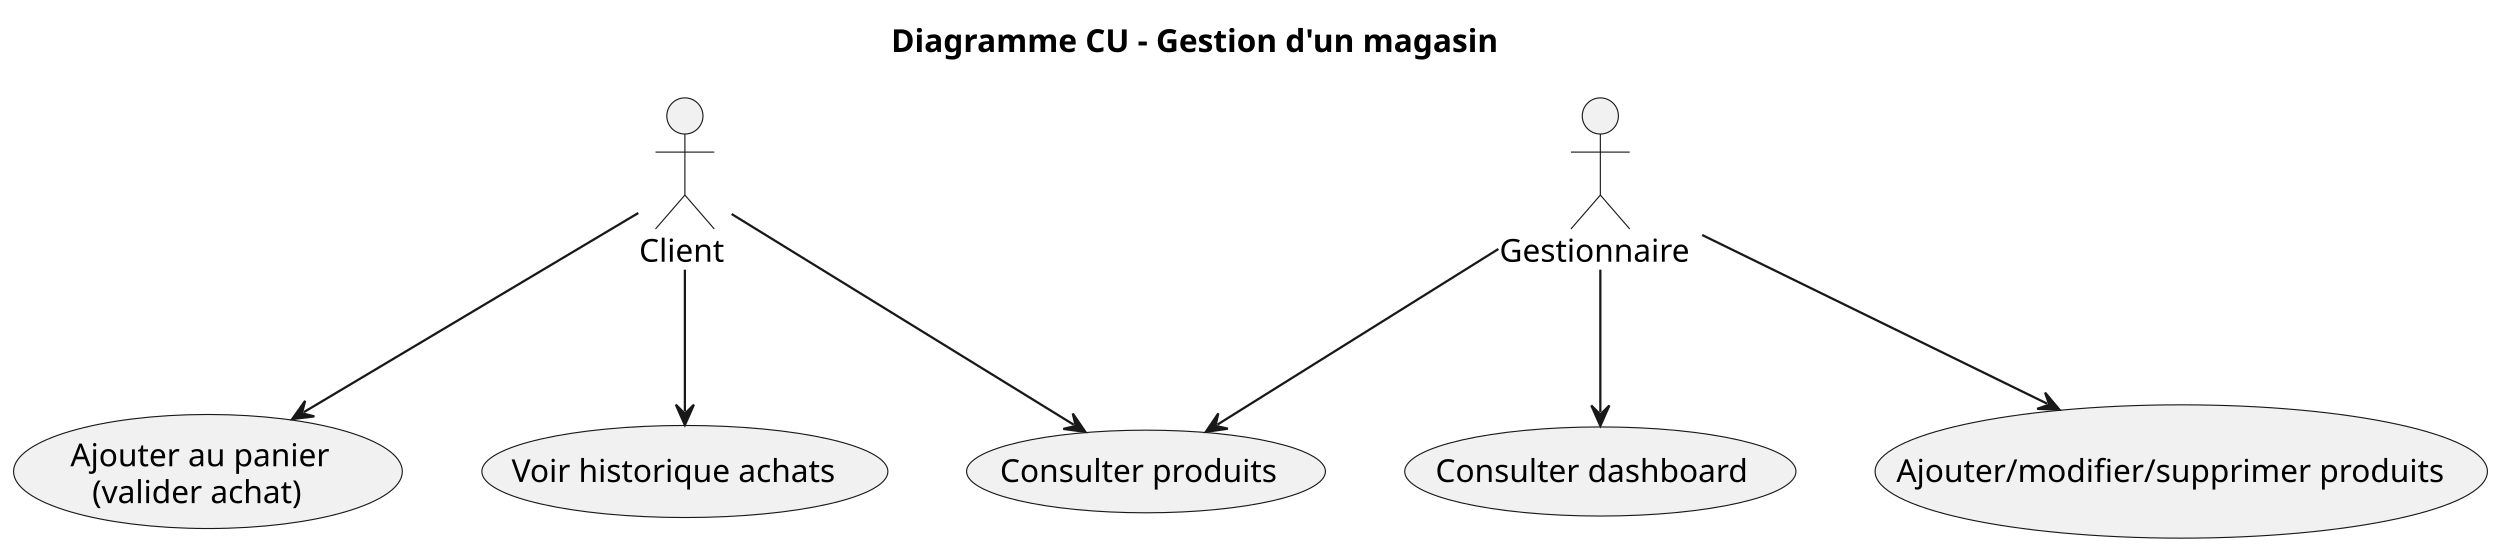
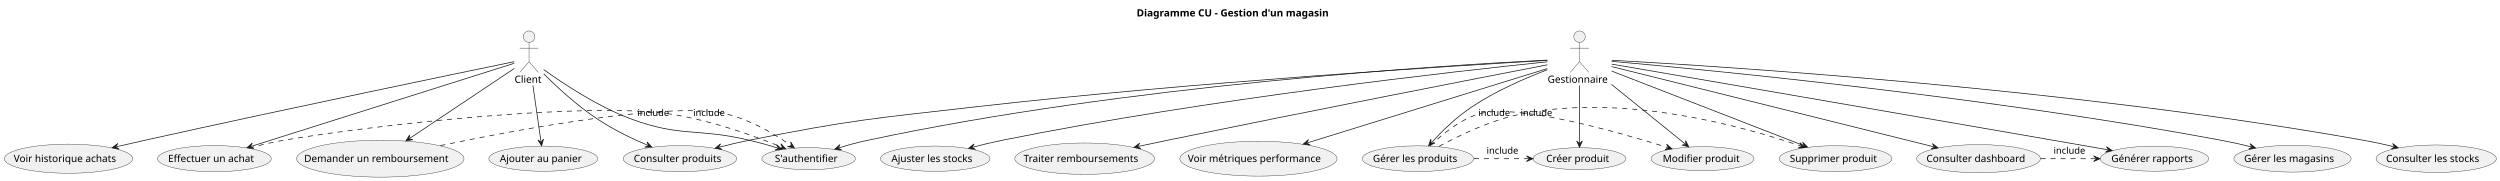
- <svg xmlns="http://www.w3.org/2000/svg" contentStyleType="text/css" data-diagram-type="DESCRIPTION" height="244px" preserveAspectRatio="none" style="width:1106px;height:244px;background:#FFFFFF;" version="1.1" viewBox="0 0 1106 244" width="1106px" zoomAndPan="magnify">
+ <svg xmlns="http://www.w3.org/2000/svg" contentStyleType="text/css" data-diagram-type="DESCRIPTION" height="253px" preserveAspectRatio="none" style="width:3496px;height:253px;background:#FFFFFF;" version="1.1" viewBox="0 0 3496 253" width="3496px" zoomAndPan="magnify">
  <defs />
  <g>
    <g class="title" data-source-line="1">
-       <text fill="#000000" font-family="sans-serif" font-size="14" font-weight="bold" lengthAdjust="spacing" textLength="303.974" x="394.229" y="22.995">Diagramme CU - Gestion d'un magasin</text>
+       <text fill="#000000" font-family="sans-serif" font-size="14" font-weight="bold" lengthAdjust="spacing" textLength="303.974" x="1589.48" y="22.995">Diagramme CU - Gestion d'un magasin</text>
    </g>
    <g class="entity" data-entity="Client" data-source-line="3" data-uid="ent0002" id="entity_Client">
-       <ellipse cx="302.995" cy="51.297" fill="#F1F1F1" rx="8" ry="8" style="stroke:#181818;stroke-width:0.5;" />
-       <path d="M302.995,59.297 L302.995,86.297 M289.995,67.297 L315.995,67.297 M302.995,86.297 L289.995,101.297 M302.995,86.297 L315.995,101.297" fill="none" style="stroke:#181818;stroke-width:0.5;" />
-       <text fill="#000000" font-family="sans-serif" font-size="14" lengthAdjust="spacing" textLength="40.53" x="282.73" y="115.792">Client</text>
+       <ellipse cx="739.815" cy="51.297" fill="#F1F1F1" rx="8" ry="8" style="stroke:#181818;stroke-width:0.5;" />
+       <path d="M739.815,59.297 L739.815,86.297 M726.815,67.297 L752.815,67.297 M739.815,86.297 L726.815,101.297 M739.815,86.297 L752.815,101.297" fill="none" style="stroke:#181818;stroke-width:0.5;" />
+       <text fill="#000000" font-family="sans-serif" font-size="14" lengthAdjust="spacing" textLength="40.53" x="719.55" y="115.792">Client</text>
    </g>
    <g class="entity" data-entity="Gestionnaire" data-source-line="4" data-uid="ent0003" id="entity_Gestionnaire">
-       <ellipse cx="707.992" cy="51.297" fill="#F1F1F1" rx="8" ry="8" style="stroke:#181818;stroke-width:0.5;" />
-       <path d="M707.992,59.297 L707.992,86.297 M694.992,67.297 L720.992,67.297 M707.992,86.297 L694.992,101.297 M707.992,86.297 L720.992,101.297" fill="none" style="stroke:#181818;stroke-width:0.5;" />
-       <text fill="#000000" font-family="sans-serif" font-size="14" lengthAdjust="spacing" textLength="89.284" x="663.35" y="115.792">Gestionnaire</text>
+       <ellipse cx="2208.822" cy="51.297" fill="#F1F1F1" rx="8" ry="8" style="stroke:#181818;stroke-width:0.5;" />
+       <path d="M2208.822,59.297 L2208.822,86.297 M2195.822,67.297 L2221.822,67.297 M2208.822,86.297 L2195.822,101.297 M2208.822,86.297 L2221.822,101.297" fill="none" style="stroke:#181818;stroke-width:0.5;" />
+       <text fill="#000000" font-family="sans-serif" font-size="14" lengthAdjust="spacing" textLength="89.284" x="2164.18" y="115.792">Gestionnaire</text>
    </g>
-     <g class="entity" data-entity="UC1" data-source-line="6" data-uid="ent0004" id="entity_UC1">
-       <ellipse cx="506.993" cy="208.583" fill="#F1F1F1" rx="79.383" ry="18.277" style="stroke:#181818;stroke-width:0.5;" />
-       <text fill="#000000" font-family="sans-serif" font-size="14" lengthAdjust="spacing" textLength="129.22" x="442.383" y="213.232">Consulter produits</text>
+     <g class="entity" data-entity="UC1" data-source-line="7" data-uid="ent0004" id="entity_UC1">
+       <ellipse cx="950.823" cy="221.904" fill="#F1F1F1" rx="79.383" ry="18.277" style="stroke:#181818;stroke-width:0.5;" />
+       <text fill="#000000" font-family="sans-serif" font-size="14" lengthAdjust="spacing" textLength="129.22" x="886.213" y="226.552">Consulter produits</text>
    </g>
-     <g class="entity" data-entity="UC2" data-source-line="7" data-uid="ent0005" id="entity_UC2">
-       <ellipse cx="91.994" cy="208.592" fill="#F1F1F1" rx="85.994" ry="25.225" style="stroke:#181818;stroke-width:0.5;" />
-       <text fill="#000000" font-family="sans-serif" font-size="14" lengthAdjust="spacing" textLength="121.714" x="31.137" y="206.277">Ajouter au panier</text>
-       <text fill="#000000" font-family="sans-serif" font-size="14" lengthAdjust="spacing" textLength="102.491" x="40.748" y="222.574">(valider achat)</text>
+     <g class="entity" data-entity="UC2" data-source-line="8" data-uid="ent0005" id="entity_UC2">
+       <ellipse cx="759.816" cy="221.904" fill="#F1F1F1" rx="76.236" ry="17.647" style="stroke:#181818;stroke-width:0.5;" />
+       <text fill="#000000" font-family="sans-serif" font-size="14" lengthAdjust="spacing" textLength="121.714" x="698.959" y="226.553">Ajouter au panier</text>
    </g>
-     <g class="entity" data-entity="UC3" data-source-line="8" data-uid="ent0006" id="entity_UC3">
-       <ellipse cx="302.988" cy="208.591" fill="#F1F1F1" rx="89.819" ry="20.364" style="stroke:#181818;stroke-width:0.5;" />
-       <text fill="#000000" font-family="sans-serif" font-size="14" lengthAdjust="spacing" textLength="153.33" x="226.323" y="213.239">Voir historique achats</text>
+     <g class="entity" data-entity="UC3" data-source-line="9" data-uid="ent0006" id="entity_UC3">
+       <ellipse cx="299.818" cy="221.906" fill="#F1F1F1" rx="79.548" ry="18.31" style="stroke:#181818;stroke-width:0.5;" />
+       <text fill="#000000" font-family="sans-serif" font-size="14" lengthAdjust="spacing" textLength="129.609" x="235.013" y="226.555">Effectuer un achat</text>
    </g>
-     <g class="entity" data-entity="UC4" data-source-line="9" data-uid="ent0007" id="entity_UC4">
-       <ellipse cx="707.99" cy="208.587" fill="#F1F1F1" rx="86.55" ry="19.71" style="stroke:#181818;stroke-width:0.5;" />
-       <text fill="#000000" font-family="sans-serif" font-size="14" lengthAdjust="spacing" textLength="145.886" x="635.047" y="213.235">Consulter dashboard</text>
+     <g class="entity" data-entity="UC4" data-source-line="10" data-uid="ent0007" id="entity_UC4">
+       <ellipse cx="95.819" cy="221.911" fill="#F1F1F1" rx="89.819" ry="20.364" style="stroke:#181818;stroke-width:0.5;" />
+       <text fill="#000000" font-family="sans-serif" font-size="14" lengthAdjust="spacing" textLength="153.33" x="19.154" y="226.559">Voir historique achats</text>
    </g>
-     <g class="entity" data-entity="UC5" data-source-line="10" data-uid="ent0008" id="entity_UC5">
-       <ellipse cx="964.986" cy="208.586" fill="#F1F1F1" rx="135.446" ry="29.489" style="stroke:#181818;stroke-width:0.5;" />
-       <text fill="#000000" font-family="sans-serif" font-size="14" lengthAdjust="spacing" textLength="252.048" x="838.962" y="213.234">Ajouter/modifier/supprimer produits</text>
+     <g class="entity" data-entity="UC5" data-source-line="11" data-uid="ent0008" id="entity_UC5">
+       <ellipse cx="531.824" cy="221.912" fill="#F1F1F1" rx="117.024" ry="25.805" style="stroke:#181818;stroke-width:0.5;" />
+       <text fill="#000000" font-family="sans-serif" font-size="14" lengthAdjust="spacing" textLength="212.994" x="425.327" y="226.56">Demander un remboursement</text>
    </g>
-     <g class="link" data-entity-1="Client" data-entity-2="UC1" data-source-line="12" data-uid="lnk9" id="link_Client_UC1">
-       <path d="M323.68,94.687 C360.85,117.587 433.811,162.521 475.051,187.911" fill="none" id="Client-to-UC1" style="stroke:#181818;stroke-width:1;" />
-       <polygon fill="#181818" points="480.16,191.057,474.593,182.932,475.902,188.435,470.399,189.745,480.16,191.057" style="stroke:#181818;stroke-width:1;" />
+     <g class="entity" data-entity="UC6" data-source-line="12" data-uid="ent0009" id="entity_UC6">
+       <ellipse cx="1130.819" cy="221.903" fill="#F1F1F1" rx="65.429" ry="15.486" style="stroke:#181818;stroke-width:0.5;" />
+       <text fill="#000000" font-family="sans-serif" font-size="14" lengthAdjust="spacing" textLength="94.603" x="1083.517" y="226.551">S'authentifier</text>
    </g>
-     <g class="link" data-entity-1="Client" data-entity-2="UC2" data-source-line="13" data-uid="lnk10" id="link_Client_UC2">
-       <path d="M282.38,94.227 C246.91,115.347 179.035,155.757 134.445,182.307" fill="none" id="Client-to-UC2" style="stroke:#181818;stroke-width:1;" />
-       <polygon fill="#181818" points="129.29,185.377,139.069,184.209,133.586,182.819,134.977,177.336,129.29,185.377" style="stroke:#181818;stroke-width:1;" />
+     <g class="entity" data-entity="UC7" data-source-line="15" data-uid="ent0010" id="entity_UC7">
+       <ellipse cx="1982.825" cy="221.906" fill="#F1F1F1" rx="77.995" ry="17.999" style="stroke:#181818;stroke-width:0.5;" />
+       <text fill="#000000" font-family="sans-serif" font-size="14" lengthAdjust="spacing" textLength="125.925" x="1919.862" y="226.554">Gérer les produits</text>
    </g>
-     <g class="link" data-entity-1="Client" data-entity-2="UC3" data-source-line="14" data-uid="lnk11" id="link_Client_UC3">
-       <path d="M302.99,119.307 C302.99,141.877 302.99,163.717 302.99,182.027" fill="none" id="Client-to-UC3" style="stroke:#181818;stroke-width:1;" />
-       <polygon fill="#181818" points="302.99,188.027,306.99,179.027,302.99,183.027,298.99,179.027,302.99,188.027" style="stroke:#181818;stroke-width:1;" />
+     <g class="entity" data-entity="UC8" data-source-line="16" data-uid="ent0011" id="entity_UC8">
+       <ellipse cx="2208.821" cy="221.905" fill="#F1F1F1" rx="64.941" ry="15.388" style="stroke:#181818;stroke-width:0.5;" />
+       <text fill="#000000" font-family="sans-serif" font-size="14" lengthAdjust="spacing" textLength="93.311" x="2162.165" y="226.553">Créer produit</text>
    </g>
-     <g class="link" data-entity-1="Gestionnaire" data-entity-2="UC1" data-source-line="16" data-uid="lnk12" id="link_Gestionnaire_UC1">
-       <path d="M662.89,110.147 C623.07,135.037 571.468,167.287 538.558,187.857" fill="none" id="Gestionnaire-to-UC1" style="stroke:#181818;stroke-width:1;" />
-       <polygon fill="#181818" points="533.47,191.037,543.222,189.659,537.71,188.387,538.982,182.875,533.47,191.037" style="stroke:#181818;stroke-width:1;" />
+     <g class="entity" data-entity="UC9" data-source-line="17" data-uid="ent0012" id="entity_UC9">
+       <ellipse cx="2380.822" cy="221.909" fill="#F1F1F1" rx="72.012" ry="16.802" style="stroke:#181818;stroke-width:0.5;" />
+       <text fill="#000000" font-family="sans-serif" font-size="14" lengthAdjust="spacing" textLength="111.405" x="2325.12" y="226.558">Modifier produit</text>
    </g>
-     <g class="link" data-entity-1="Gestionnaire" data-entity-2="UC4" data-source-line="17" data-uid="lnk13" id="link_Gestionnaire_UC4">
-       <path d="M707.99,119.307 C707.99,142.017 707.99,164.077 707.99,182.377" fill="none" id="Gestionnaire-to-UC4" style="stroke:#181818;stroke-width:1;" />
-       <polygon fill="#181818" points="707.99,188.377,711.99,179.377,707.99,183.377,703.99,179.377,707.99,188.377" style="stroke:#181818;stroke-width:1;" />
+     <g class="entity" data-entity="UC10" data-source-line="18" data-uid="ent0013" id="entity_UC10">
+       <ellipse cx="2566.82" cy="221.909" fill="#F1F1F1" rx="78.86" ry="18.172" style="stroke:#181818;stroke-width:0.5;" />
+       <text fill="#000000" font-family="sans-serif" font-size="14" lengthAdjust="spacing" textLength="127.982" x="2502.829" y="226.557">Supprimer produit</text>
    </g>
-     <g class="link" data-entity-1="Gestionnaire" data-entity-2="UC5" data-source-line="18" data-uid="lnk14" id="link_Gestionnaire_UC5">
-       <path d="M753.05,103.977 C797.11,125.517 858.809,155.682 905.679,178.592" fill="none" id="Gestionnaire-to-UC5" style="stroke:#181818;stroke-width:1;" />
-       <polygon fill="#181818" points="911.07,181.227,904.741,173.681,906.578,179.031,901.228,180.868,911.07,181.227" style="stroke:#181818;stroke-width:1;" />
+     <g class="entity" data-entity="UC11" data-source-line="19" data-uid="ent0014" id="entity_UC11">
+       <ellipse cx="3205.819" cy="221.903" fill="#F1F1F1" rx="81.979" ry="18.796" style="stroke:#181818;stroke-width:0.5;" />
+       <text fill="#000000" font-family="sans-serif" font-size="14" lengthAdjust="spacing" textLength="135.317" x="3138.16" y="226.551">Gérer les magasins</text>
+     </g>
+     <g class="entity" data-entity="UC12" data-source-line="20" data-uid="ent0015" id="entity_UC12">
+       <ellipse cx="3406.822" cy="221.909" fill="#F1F1F1" rx="84.112" ry="19.222" style="stroke:#181818;stroke-width:0.5;" />
+       <text fill="#000000" font-family="sans-serif" font-size="14" lengthAdjust="spacing" textLength="140.273" x="3336.685" y="226.558">Consulter les stocks</text>
+     </g>
+     <g class="entity" data-entity="UC13" data-source-line="21" data-uid="ent0016" id="entity_UC13">
+       <ellipse cx="1307.82" cy="221.911" fill="#F1F1F1" rx="76.62" ry="17.724" style="stroke:#181818;stroke-width:0.5;" />
+       <text fill="#000000" font-family="sans-serif" font-size="14" lengthAdjust="spacing" textLength="122.637" x="1246.501" y="226.559">Ajuster les stocks</text>
+     </g>
+     <g class="entity" data-entity="UC14" data-source-line="22" data-uid="ent0017" id="entity_UC14">
+       <ellipse cx="2766.82" cy="221.907" fill="#F1F1F1" rx="86.55" ry="19.71" style="stroke:#181818;stroke-width:0.5;" />
+       <text fill="#000000" font-family="sans-serif" font-size="14" lengthAdjust="spacing" textLength="145.886" x="2693.877" y="226.555">Consulter dashboard</text>
+     </g>
+     <g class="entity" data-entity="UC15" data-source-line="23" data-uid="ent0018" id="entity_UC15">
+       <ellipse cx="3012.82" cy="221.903" fill="#F1F1F1" rx="75.83" ry="17.566" style="stroke:#181818;stroke-width:0.5;" />
+       <text fill="#000000" font-family="sans-serif" font-size="14" lengthAdjust="spacing" textLength="120.736" x="2952.452" y="226.551">Générer rapports</text>
+     </g>
+     <g class="entity" data-entity="UC16" data-source-line="24" data-uid="ent0019" id="entity_UC16">
+       <ellipse cx="1516.815" cy="221.908" fill="#F1F1F1" rx="97.705" ry="21.941" style="stroke:#181818;stroke-width:0.5;" />
+       <text fill="#000000" font-family="sans-serif" font-size="14" lengthAdjust="spacing" textLength="170.987" x="1431.322" y="226.556">Traiter remboursements</text>
+     </g>
+     <g class="entity" data-entity="UC17" data-source-line="25" data-uid="ent0020" id="entity_UC17">
+       <ellipse cx="1759.823" cy="221.905" fill="#F1F1F1" rx="109.893" ry="24.378" style="stroke:#181818;stroke-width:0.5;" />
+       <text fill="#000000" font-family="sans-serif" font-size="14" lengthAdjust="spacing" textLength="197.648" x="1660.999" y="226.554">Voir métriques performance</text>
+     </g>
+     <g class="link" data-entity-1="Client" data-entity-2="UC1" data-source-line="28" data-uid="lnk21" id="link_Client_UC1">
+       <path d="M760.27,103.197 C778.61,121.447 806.86,147.657 834.82,166.097 C858.9,181.977 882.774,193.48 905.954,203.28" fill="none" id="Client-to-UC1" style="stroke:#181818;stroke-width:1;" />
+       <polygon fill="#181818" points="911.48,205.617,904.748,198.428,906.875,203.67,901.633,205.797,911.48,205.617" style="stroke:#181818;stroke-width:1;" />
+     </g>
+     <g class="link" data-entity-1="Client" data-entity-2="UC2" data-source-line="29" data-uid="lnk22" id="link_Client_UC2">
+       <path d="M745.23,119.547 C749.19,147.037 753.516,177.088 756.516,197.958" fill="none" id="Client-to-UC2" style="stroke:#181818;stroke-width:1;" />
+       <polygon fill="#181818" points="757.37,203.897,760.049,194.419,756.659,198.948,752.13,195.558,757.37,203.897" style="stroke:#181818;stroke-width:1;" />
+     </g>
+     <g class="link" data-entity-1="Client" data-entity-2="UC3" data-source-line="30" data-uid="lnk23" id="link_Client_UC3">
+       <path d="M719.19,88.467 C652.16,109.627 445.171,175 351.071,204.72" fill="none" id="Client-to-UC3" style="stroke:#181818;stroke-width:1;" />
+       <polygon fill="#181818" points="345.35,206.527,355.137,207.631,350.118,205.021,352.728,200.002,345.35,206.527" style="stroke:#181818;stroke-width:1;" />
+     </g>
+     <g class="link" data-entity-1="Client" data-entity-2="UC4" data-source-line="31" data-uid="lnk24" id="link_Client_UC4">
+       <path d="M719.06,86.217 C647.36,100.997 403.56,151.497 202.82,196.097 C187.93,199.407 177.736,201.715 162.736,205.185" fill="none" id="Client-to-UC4" style="stroke:#181818;stroke-width:1;" />
+       <polygon fill="#181818" points="156.89,206.537,166.56,208.405,161.761,205.41,164.757,200.611,156.89,206.537" style="stroke:#181818;stroke-width:1;" />
+     </g>
+     <g class="link" data-entity-1="Client" data-entity-2="UC5" data-source-line="32" data-uid="lnk25" id="link_Client_UC5">
+       <path d="M719.11,95.777 C683.77,119.397 616.359,164.424 572.649,193.624" fill="none" id="Client-to-UC5" style="stroke:#181818;stroke-width:1;" />
+       <polygon fill="#181818" points="567.66,196.957,577.366,195.284,571.818,194.179,572.922,188.631,567.66,196.957" style="stroke:#181818;stroke-width:1;" />
+     </g>
+     <g class="link" data-entity-1="Client" data-entity-2="UC6" data-source-line="33" data-uid="lnk26" id="link_Client_UC6">
+       <path d="M760.27,97.287 C786.85,116.437 835.37,148.777 881.82,166.097 C952.07,192.287 974.9,178.667 1047.82,196.097 C1062.88,199.697 1073.523,202.66 1087.723,207.01" fill="none" id="Client-to-UC6" style="stroke:#181818;stroke-width:1;" />
+       <polygon fill="#181818" points="1093.46,208.767,1086.026,202.306,1088.679,207.302,1083.683,209.955,1093.46,208.767" style="stroke:#181818;stroke-width:1;" />
+     </g>
+     <g class="link" data-entity-1="Gestionnaire" data-entity-2="UC1" data-source-line="36" data-uid="lnk27" id="link_Gestionnaire_UC1">
+       <path d="M2163.99,84.467 C2038.09,91.767 1670.62,114.637 1366.82,149.097 C1224.42,165.247 1188.32,167.867 1047.82,196.097 C1032.14,199.247 1021.009,201.833 1005.749,205.783" fill="none" id="Gestionnaire-to-UC1" style="stroke:#181818;stroke-width:1;" />
+       <polygon fill="#181818" points="999.94,207.287,1009.655,208.904,1004.78,206.034,1007.65,201.159,999.94,207.287" style="stroke:#181818;stroke-width:1;" />
+     </g>
+     <g class="link" data-entity-1="Gestionnaire" data-entity-2="UC6" data-source-line="37" data-uid="lnk28" id="link_Gestionnaire_UC6">
+       <path d="M2163.69,84.017 C2022.19,91.167 1575.12,118.777 1213.82,196.097 C1198.38,199.407 1187.368,202.381 1172.998,206.861" fill="none" id="Gestionnaire-to-UC6" style="stroke:#181818;stroke-width:1;" />
+       <polygon fill="#181818" points="1167.27,208.647,1177.053,209.787,1172.043,207.159,1174.672,202.149,1167.27,208.647" style="stroke:#181818;stroke-width:1;" />
+     </g>
+     <g class="link" data-entity-1="Gestionnaire" data-entity-2="UC7" data-source-line="38" data-uid="lnk29" id="link_Gestionnaire_UC7">
+       <path d="M2163.79,97.527 C2132.89,109.297 2091.68,127.147 2058.82,149.097 C2035.27,164.827 2016.253,183.623 2001.823,199.373" fill="none" id="Gestionnaire-to-UC7" style="stroke:#181818;stroke-width:1;" />
+       <polygon fill="#181818" points="1997.77,203.797,2006.799,199.863,2001.148,200.11,2000.9,194.459,1997.77,203.797" style="stroke:#181818;stroke-width:1;" />
+     </g>
+     <g class="link" data-entity-1="Gestionnaire" data-entity-2="UC8" data-source-line="39" data-uid="lnk30" id="link_Gestionnaire_UC8">
+       <path d="M2208.82,119.547 C2208.82,148.007 2208.82,179.557 2208.82,200.037" fill="none" id="Gestionnaire-to-UC8" style="stroke:#181818;stroke-width:1;" />
+       <polygon fill="#181818" points="2208.82,206.037,2212.82,197.037,2208.82,201.037,2204.82,197.037,2208.82,206.037" style="stroke:#181818;stroke-width:1;" />
+     </g>
+     <g class="link" data-entity-1="Gestionnaire" data-entity-2="UC9" data-source-line="40" data-uid="lnk31" id="link_Gestionnaire_UC9">
+       <path d="M2253.56,118.097 C2288.6,146.397 2330.943,180.607 2356.903,201.577" fill="none" id="Gestionnaire-to-UC9" style="stroke:#181818;stroke-width:1;" />
+       <polygon fill="#181818" points="2361.57,205.347,2357.082,196.58,2357.68,202.205,2352.055,202.803,2361.57,205.347" style="stroke:#181818;stroke-width:1;" />
+     </g>
+     <g class="link" data-entity-1="Gestionnaire" data-entity-2="UC10" data-source-line="41" data-uid="lnk32" id="link_Gestionnaire_UC10">
+       <path d="M2253.8,99.407 C2324.6,126.887 2455.257,177.595 2522.177,203.575" fill="none" id="Gestionnaire-to-UC10" style="stroke:#181818;stroke-width:1;" />
+       <polygon fill="#181818" points="2527.77,205.747,2520.828,198.761,2523.109,203.937,2517.932,206.219,2527.77,205.747" style="stroke:#181818;stroke-width:1;" />
+     </g>
+     <g class="link" data-entity-1="Gestionnaire" data-entity-2="UC11" data-source-line="42" data-uid="lnk33" id="link_Gestionnaire_UC11">
+       <path d="M2253.91,85.807 C2385.76,97.507 2781.77,135.497 3105.82,196.097 C3121.64,199.057 3132.879,201.541 3148.349,205.411" fill="none" id="Gestionnaire-to-UC11" style="stroke:#181818;stroke-width:1;" />
+       <polygon fill="#181818" points="3154.17,206.867,3146.41,200.802,3149.32,205.654,3144.468,208.563,3154.17,206.867" style="stroke:#181818;stroke-width:1;" />
+     </g>
+     <g class="link" data-entity-1="Gestionnaire" data-entity-2="UC12" data-source-line="43" data-uid="lnk34" id="link_Gestionnaire_UC12">
+       <path d="M2253.78,84.267 C2403.81,92.507 2900.63,123.837 3304.82,196.097 C3320.79,198.947 3332.152,201.39 3347.792,205.22" fill="none" id="Gestionnaire-to-UC12" style="stroke:#181818;stroke-width:1;" />
+       <polygon fill="#181818" points="3353.62,206.647,3345.83,200.621,3348.764,205.458,3343.927,208.391,3353.62,206.647" style="stroke:#181818;stroke-width:1;" />
+     </g>
+     <g class="link" data-entity-1="Gestionnaire" data-entity-2="UC13" data-source-line="44" data-uid="lnk35" id="link_Gestionnaire_UC13">
+       <path d="M2163.89,86.427 C2041.06,99.087 1689.62,137.977 1401.82,196.097 C1386.27,199.237 1375.256,201.864 1360.216,205.894" fill="none" id="Gestionnaire-to-UC13" style="stroke:#181818;stroke-width:1;" />
+       <polygon fill="#181818" points="1354.42,207.447,1364.149,208.981,1359.25,206.153,1362.078,201.254,1354.42,207.447" style="stroke:#181818;stroke-width:1;" />
+     </g>
+     <g class="link" data-entity-1="Gestionnaire" data-entity-2="UC14" data-source-line="45" data-uid="lnk36" id="link_Gestionnaire_UC14">
+       <path d="M2253.54,93.087 C2354.27,118.167 2592.968,177.607 2704.208,205.307" fill="none" id="Gestionnaire-to-UC14" style="stroke:#181818;stroke-width:1;" />
+       <polygon fill="#181818" points="2710.03,206.757,2702.263,200.701,2705.178,205.549,2700.33,208.464,2710.03,206.757" style="stroke:#181818;stroke-width:1;" />
+     </g>
+     <g class="link" data-entity-1="Gestionnaire" data-entity-2="UC15" data-source-line="46" data-uid="lnk37" id="link_Gestionnaire_UC15">
+       <path d="M2253.77,89.667 C2360.72,108.027 2638.7,155.817 2870.82,196.097 C2898.07,200.827 2922.34,205.063 2947.84,209.523" fill="none" id="Gestionnaire-to-UC15" style="stroke:#181818;stroke-width:1;" />
+       <polygon fill="#181818" points="2953.75,210.557,2945.574,205.066,2948.825,209.695,2944.195,212.946,2953.75,210.557" style="stroke:#181818;stroke-width:1;" />
+     </g>
+     <g class="link" data-entity-1="Gestionnaire" data-entity-2="UC16" data-source-line="47" data-uid="lnk38" id="link_Gestionnaire_UC16">
+       <path d="M2163.96,90.597 C2066.97,109.357 1830.52,155.377 1632.82,196.097 C1617.59,199.237 1607.118,201.424 1591.658,204.724" fill="none" id="Gestionnaire-to-UC16" style="stroke:#181818;stroke-width:1;" />
+       <polygon fill="#181818" points="1585.79,205.977,1595.427,208.01,1590.68,204.933,1593.757,200.186,1585.79,205.977" style="stroke:#181818;stroke-width:1;" />
+     </g>
+     <g class="link" data-entity-1="Gestionnaire" data-entity-2="UC17" data-source-line="48" data-uid="lnk39" id="link_Gestionnaire_UC17">
+       <path d="M2163.71,95.907 C2083.1,120.857 1919.902,171.363 1828.132,199.763" fill="none" id="Gestionnaire-to-UC17" style="stroke:#181818;stroke-width:1;" />
+       <polygon fill="#181818" points="1822.4,201.537,1832.18,202.697,1827.177,200.059,1829.815,195.055,1822.4,201.537" style="stroke:#181818;stroke-width:1;" />
+     </g>
+     <g class="link" data-entity-1="UC7" data-entity-2="UC8" data-source-line="51" data-uid="lnk40" id="link_UC7_UC8">
+       <path d="M2061.23,221.907 C2088.13,221.907 2111.92,221.907 2137.66,221.907" fill="none" id="UC7-to-UC8" style="stroke:#181818;stroke-width:1;stroke-dasharray:7.0,7.0;" />
+       <polygon fill="#181818" points="2143.66,221.907,2134.66,217.907,2138.66,221.907,2134.66,225.907,2143.66,221.907" style="stroke:#181818;stroke-width:1;" />
+       <text fill="#000000" font-family="sans-serif" font-size="13" lengthAdjust="spacing" textLength="47.1" x="2078.85" y="214.974">include</text>
+     </g>
+     <g class="link" data-entity-1="UC7" data-entity-2="UC9" data-source-line="52" data-uid="lnk41" id="link_UC7_UC9">
+       <path d="M1999.75,204.057 C2015.38,188.977 2040.08,168.497 2066.32,159.817 C2116.31,143.267 2258.531,183.334 2332.291,206.284" fill="none" id="UC7-to-UC9" style="stroke:#181818;stroke-width:1;stroke-dasharray:7.0,7.0;" />
+       <polygon fill="#181818" points="2338.02,208.067,2330.615,201.574,2333.246,206.581,2328.238,209.212,2338.02,208.067" style="stroke:#181818;stroke-width:1;" />
+       <text fill="#000000" font-family="sans-serif" font-size="13" lengthAdjust="spacing" textLength="47.1" x="2067.32" y="162.164">include</text>
+     </g>
+     <g class="link" data-entity-1="UC7" data-entity-2="UC10" data-source-line="53" data-uid="lnk42" id="link_UC7_UC10">
+       <path d="M2012.2,204.817 C2040.21,189.577 2084.11,168.407 2125.32,159.817 C2270.24,129.617 2439.361,177.249 2518.512,204.259" fill="none" id="UC7-to-UC10" style="stroke:#181818;stroke-width:1;stroke-dasharray:7.0,7.0;" />
+       <polygon fill="#181818" points="2524.19,206.197,2516.964,199.505,2519.458,204.582,2514.38,207.076,2524.19,206.197" style="stroke:#181818;stroke-width:1;" />
+       <text fill="#000000" font-family="sans-serif" font-size="13" lengthAdjust="spacing" textLength="47.1" x="2126.32" y="162.164">include</text>
+     </g>
+     <g class="link" data-entity-1="UC3" data-entity-2="UC6" data-source-line="54" data-uid="lnk43" id="link_UC3_UC6">
+       <path d="M348.28,207.107 C363.67,202.927 380.84,198.787 396.82,196.097 C515.97,176.047 819.98,140.947 939.32,159.817 C997.14,168.957 1055.727,190.443 1093.167,205.773" fill="none" id="UC3-to-UC6" style="stroke:#181818;stroke-width:1;stroke-dasharray:7.0,7.0;" />
+       <polygon fill="#181818" points="1098.72,208.047,1091.907,200.935,1094.093,206.152,1088.876,208.338,1098.72,208.047" style="stroke:#181818;stroke-width:1;" />
+       <text fill="#000000" font-family="sans-serif" font-size="13" lengthAdjust="spacing" textLength="47.1" x="891.32" y="162.164">include</text>
+     </g>
+     <g class="link" data-entity-1="UC5" data-entity-2="UC6" data-source-line="55" data-uid="lnk44" id="link_UC5_UC6">
+       <path d="M615.68,203.627 C733.88,179.157 943.33,140.897 1017.32,159.817 C1052.79,168.887 1084.195,188.122 1105.905,203.412" fill="none" id="UC5-to-UC6" style="stroke:#181818;stroke-width:1;stroke-dasharray:7.0,7.0;" />
+       <polygon fill="#181818" points="1110.81,206.867,1105.755,198.414,1106.722,203.988,1101.149,204.955,1110.81,206.867" style="stroke:#181818;stroke-width:1;" />
+       <text fill="#000000" font-family="sans-serif" font-size="13" lengthAdjust="spacing" textLength="47.1" x="969.32" y="162.164">include</text>
+     </g>
+     <g class="link" data-entity-1="UC14" data-entity-2="UC15" data-source-line="56" data-uid="lnk45" id="link_UC14_UC15">
+       <path d="M2853.55,221.907 C2880.66,221.907 2904.36,221.907 2930.68,221.907" fill="none" id="UC14-to-UC15" style="stroke:#181818;stroke-width:1;stroke-dasharray:7.0,7.0;" />
+       <polygon fill="#181818" points="2936.68,221.907,2927.68,217.907,2931.68,221.907,2927.68,225.907,2936.68,221.907" style="stroke:#181818;stroke-width:1;" />
+       <text fill="#000000" font-family="sans-serif" font-size="13" lengthAdjust="spacing" textLength="47.1" x="2871.68" y="214.974">include</text>
    </g>
  </g>
</svg>
